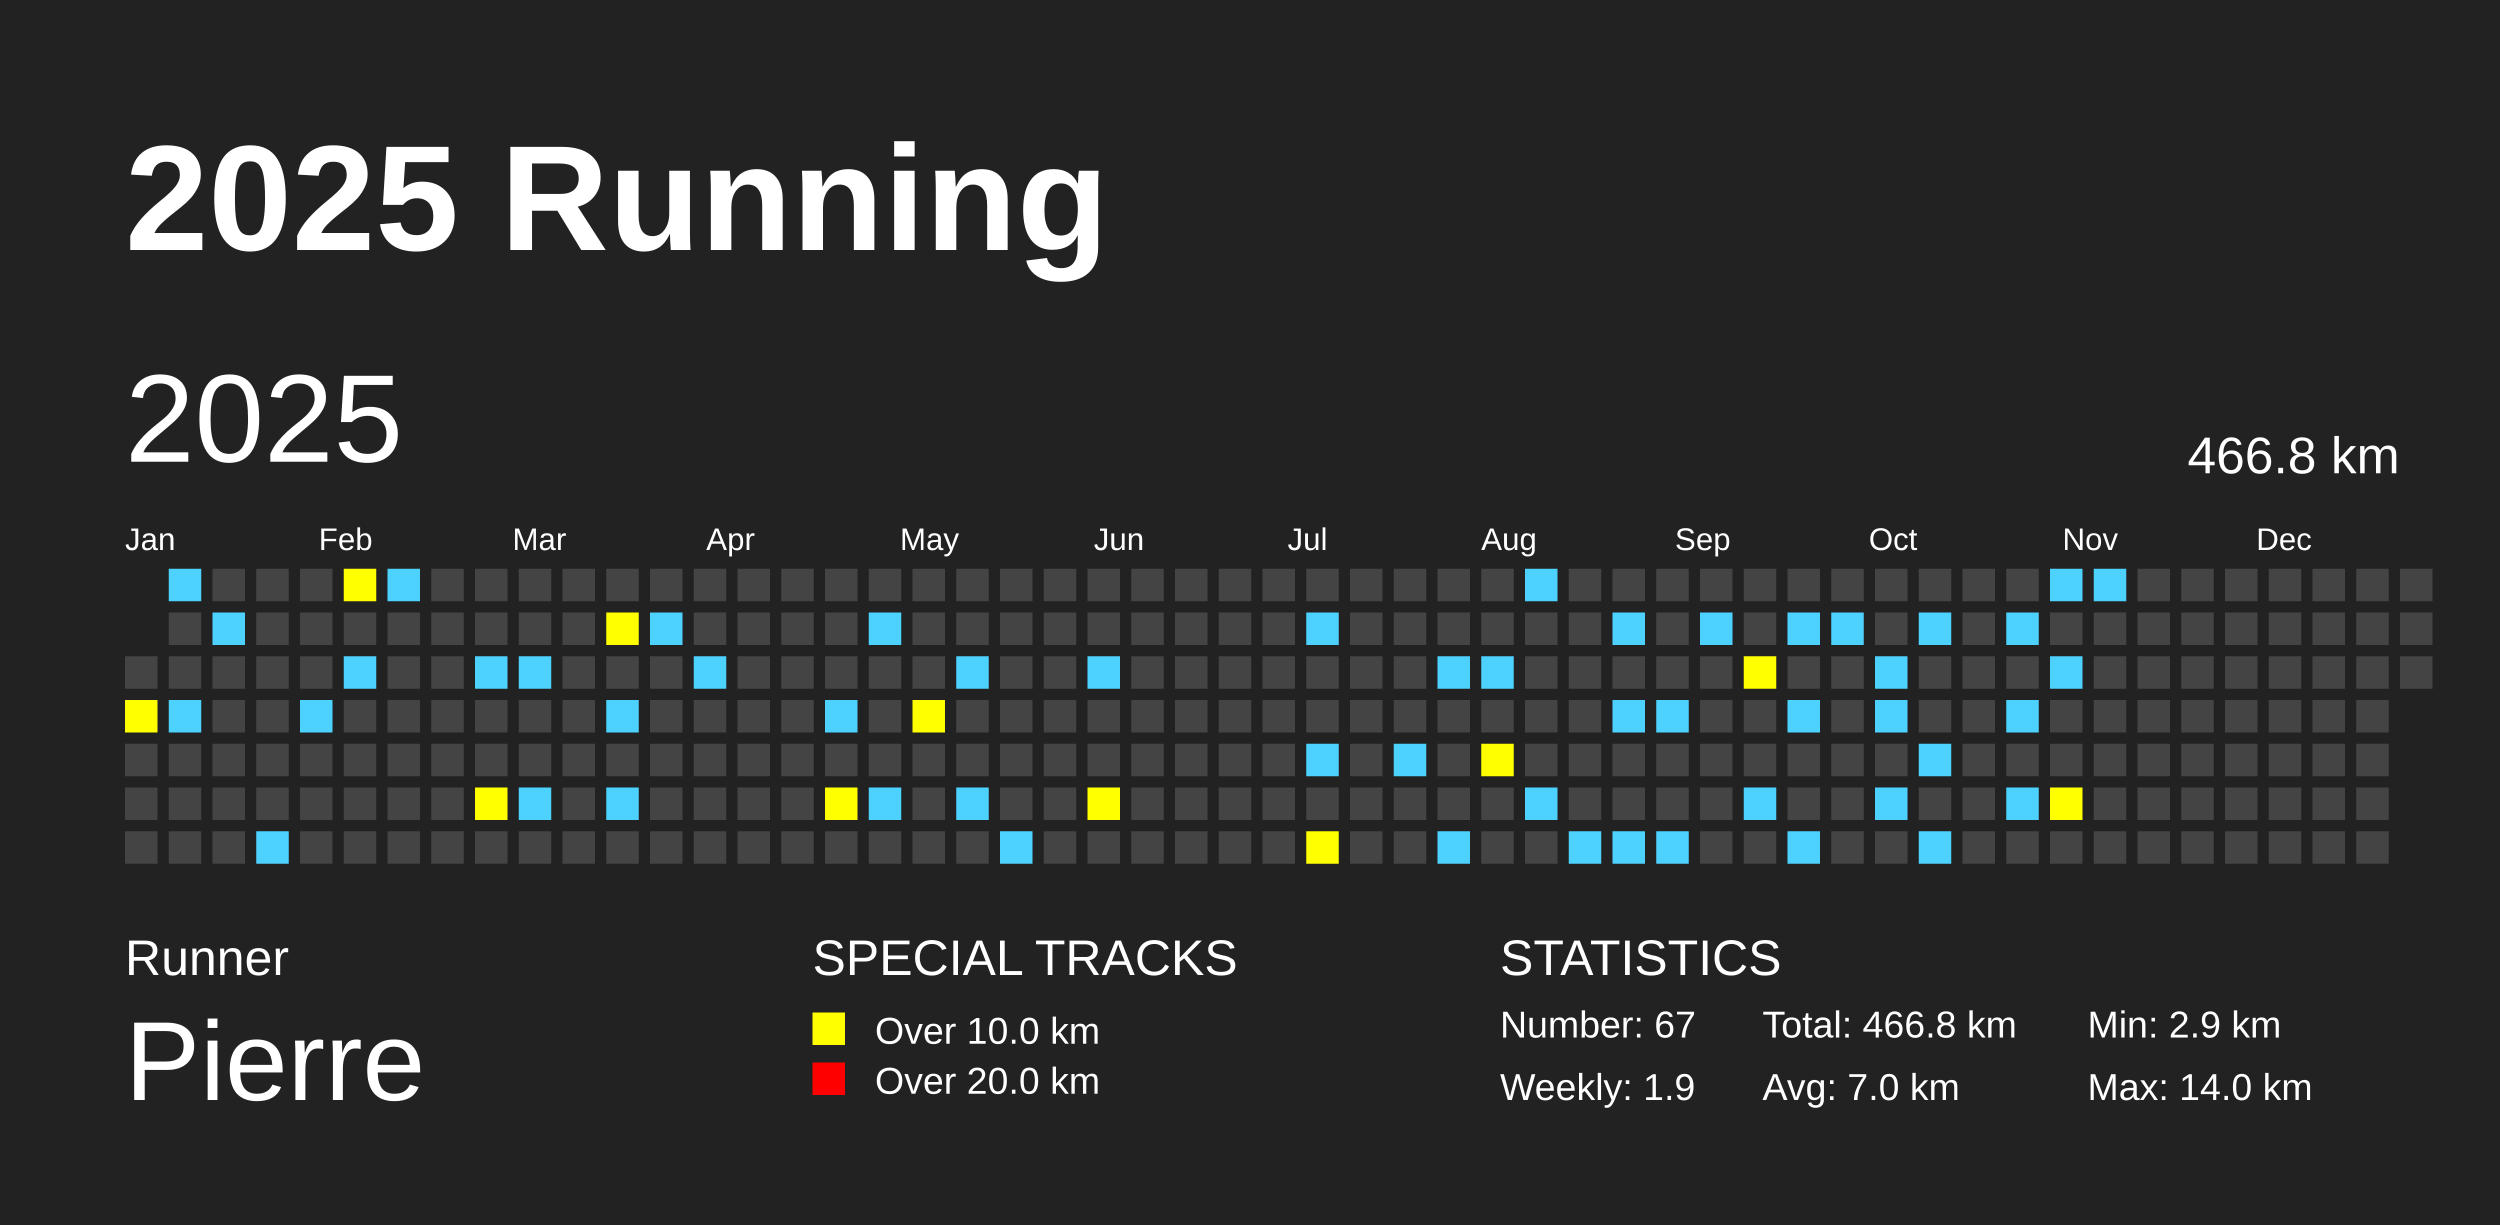
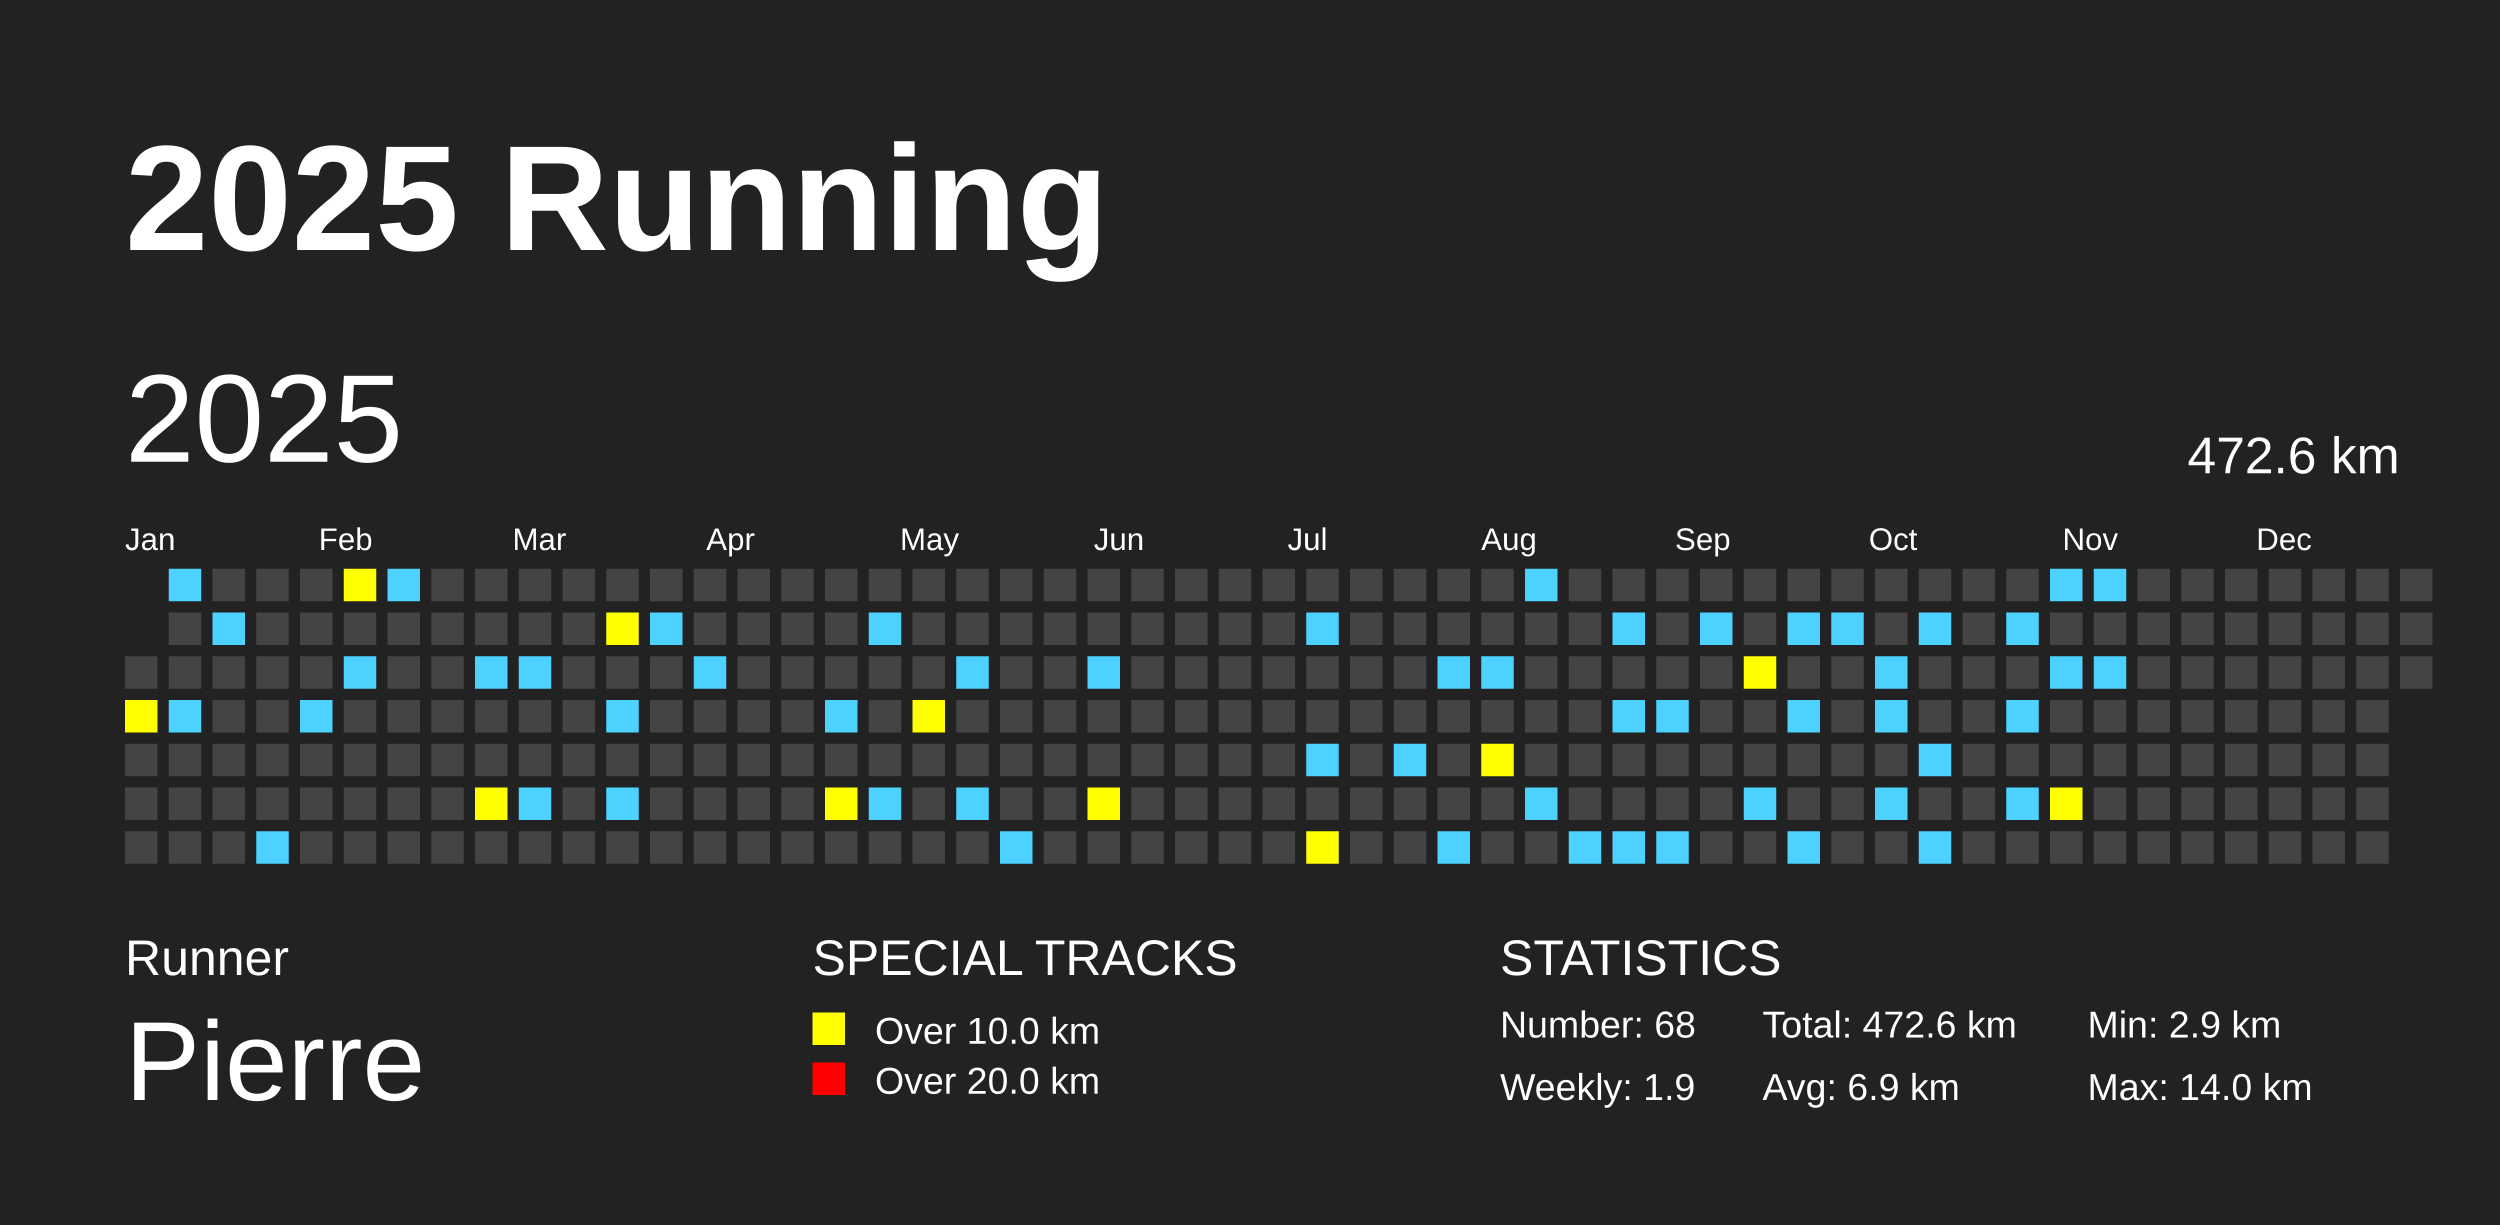
<svg xmlns="http://www.w3.org/2000/svg" baseProfile="full" height="98mm" version="1.1" viewBox="0,0,200,98" width="200mm">
  <defs />
  <rect fill="#222222" height="98" width="200" x="0" y="0" />
  <text fill="#FFFFFF" style="font-size:12px; font-family:Arial; font-weight:bold;" x="10" y="20">2025 Running</text>
  <text fill="#FFFFFF" style="font-size:4px; font-family:Arial" x="10" y="78">Runner</text>
  <text fill="#FFFFFF" style="font-size:9px; font-family:Arial" x="10" y="88">Pierre</text>
  <text fill="#FFFFFF" style="font-size:4px; font-family:Arial" x="65" y="78">SPECIAL TRACKS</text>
  <rect fill="yellow" height="2.6" width="2.6" x="65" y="81" />
  <text fill="#FFFFFF" style="font-size:3px; font-family:Arial" x="70" y="83.5">Over 10.0 km</text>
  <rect fill="red" height="2.6" width="2.6" x="65" y="85" />
  <text fill="#FFFFFF" style="font-size:3px; font-family:Arial" x="70" y="87.5">Over 20.0 km</text>
  <text fill="#FFFFFF" style="font-size:4px; font-family:Arial" x="120" y="78">STATISTICS</text>
-   <text fill="#FFFFFF" style="font-size:3px; font-family:Arial" x="120" y="83">Number: 67</text>
+   <text fill="#FFFFFF" style="font-size:3px; font-family:Arial" x="120" y="83">Number: 68</text>
  <text fill="#FFFFFF" style="font-size:3px; font-family:Arial" x="120" y="88">Weekly: 1.9</text>
-   <text fill="#FFFFFF" style="font-size:3px; font-family:Arial" x="141" y="83">Total: 466.8 km</text>
-   <text fill="#FFFFFF" style="font-size:3px; font-family:Arial" x="141" y="88">Avg: 7.0 km</text>
+   <text fill="#FFFFFF" style="font-size:3px; font-family:Arial" x="141" y="83">Total: 472.6 km</text>
+   <text fill="#FFFFFF" style="font-size:3px; font-family:Arial" x="141" y="88">Avg: 6.9 km</text>
  <text fill="#FFFFFF" style="font-size:3px; font-family:Arial" x="167" y="83">Min: 2.9 km</text>
  <text fill="#FFFFFF" style="font-size:3px; font-family:Arial" x="167" y="88">Max: 14.0 km</text>
  <text dominant-baseline="hanging" fill="#FFFFFF" style="font-size:10.0px; font-family:Arial;" x="10" y="30">2025</text>
-   <text dominant-baseline="hanging" fill="#FFFFFF" style="font-size:4.125px; font-family:Arial;" x="175" y="35">466.8 km</text>
+   <text dominant-baseline="hanging" fill="#FFFFFF" style="font-size:4.125px; font-family:Arial;" x="175" y="35">472.6 km</text>
  <text fill="#FFFFFF" style="font-size:2.5px; font-family:Arial" x="10.0" y="44">Jan</text>
  <text fill="#FFFFFF" style="font-size:2.5px; font-family:Arial" x="25.5" y="44">Feb</text>
  <text fill="#FFFFFF" style="font-size:2.5px; font-family:Arial" x="41.0" y="44">Mar</text>
  <text fill="#FFFFFF" style="font-size:2.5px; font-family:Arial" x="56.5" y="44">Apr</text>
  <text fill="#FFFFFF" style="font-size:2.5px; font-family:Arial" x="72.0" y="44">May</text>
  <text fill="#FFFFFF" style="font-size:2.5px; font-family:Arial" x="87.5" y="44">Jun</text>
  <text fill="#FFFFFF" style="font-size:2.5px; font-family:Arial" x="103.0" y="44">Jul</text>
  <text fill="#FFFFFF" style="font-size:2.5px; font-family:Arial" x="118.5" y="44">Aug</text>
  <text fill="#FFFFFF" style="font-size:2.5px; font-family:Arial" x="134.0" y="44">Sep</text>
  <text fill="#FFFFFF" style="font-size:2.5px; font-family:Arial" x="149.5" y="44">Oct</text>
  <text fill="#FFFFFF" style="font-size:2.5px; font-family:Arial" x="165.0" y="44">Nov</text>
  <text fill="#FFFFFF" style="font-size:2.5px; font-family:Arial" x="180.5" y="44">Dec</text>
  <rect fill="#444444" height="2.6" width="2.6" x="10.0" y="52.5" />
  <rect fill="yellow" height="2.6" width="2.6" x="10.0" y="56.0" />
  <rect fill="#444444" height="2.6" width="2.6" x="10.0" y="59.5" />
  <rect fill="#444444" height="2.6" width="2.6" x="10.0" y="63.0" />
  <rect fill="#444444" height="2.6" width="2.6" x="10.0" y="66.5" />
  <rect fill="#4DD2FF" height="2.6" width="2.6" x="13.5" y="45.5" />
  <rect fill="#444444" height="2.6" width="2.6" x="13.5" y="49.0" />
  <rect fill="#444444" height="2.6" width="2.6" x="13.5" y="52.5" />
  <rect fill="#4DD2FF" height="2.6" width="2.6" x="13.5" y="56.0" />
  <rect fill="#444444" height="2.6" width="2.6" x="13.5" y="59.5" />
  <rect fill="#444444" height="2.6" width="2.6" x="13.5" y="63.0" />
  <rect fill="#444444" height="2.6" width="2.6" x="13.5" y="66.5" />
  <rect fill="#444444" height="2.6" width="2.6" x="17.0" y="45.5" />
  <rect fill="#4DD2FF" height="2.6" width="2.6" x="17.0" y="49.0" />
  <rect fill="#444444" height="2.6" width="2.6" x="17.0" y="52.5" />
  <rect fill="#444444" height="2.6" width="2.6" x="17.0" y="56.0" />
  <rect fill="#444444" height="2.6" width="2.6" x="17.0" y="59.5" />
  <rect fill="#444444" height="2.6" width="2.6" x="17.0" y="63.0" />
  <rect fill="#444444" height="2.6" width="2.6" x="17.0" y="66.5" />
  <rect fill="#444444" height="2.6" width="2.6" x="20.5" y="45.5" />
  <rect fill="#444444" height="2.6" width="2.6" x="20.5" y="49.0" />
  <rect fill="#444444" height="2.6" width="2.6" x="20.5" y="52.5" />
  <rect fill="#444444" height="2.6" width="2.6" x="20.5" y="56.0" />
  <rect fill="#444444" height="2.6" width="2.6" x="20.5" y="59.5" />
  <rect fill="#444444" height="2.6" width="2.6" x="20.5" y="63.0" />
  <rect fill="#4DD2FF" height="2.6" width="2.6" x="20.5" y="66.5" />
  <rect fill="#444444" height="2.6" width="2.6" x="24.0" y="45.5" />
  <rect fill="#444444" height="2.6" width="2.6" x="24.0" y="49.0" />
  <rect fill="#444444" height="2.6" width="2.6" x="24.0" y="52.5" />
  <rect fill="#4DD2FF" height="2.6" width="2.6" x="24.0" y="56.0" />
  <rect fill="#444444" height="2.6" width="2.6" x="24.0" y="59.5" />
  <rect fill="#444444" height="2.6" width="2.6" x="24.0" y="63.0" />
  <rect fill="#444444" height="2.6" width="2.6" x="24.0" y="66.5" />
  <rect fill="yellow" height="2.6" width="2.6" x="27.5" y="45.5" />
  <rect fill="#444444" height="2.6" width="2.6" x="27.5" y="49.0" />
  <rect fill="#4DD2FF" height="2.6" width="2.6" x="27.5" y="52.5" />
  <rect fill="#444444" height="2.6" width="2.6" x="27.5" y="56.0" />
  <rect fill="#444444" height="2.6" width="2.6" x="27.5" y="59.5" />
  <rect fill="#444444" height="2.6" width="2.6" x="27.5" y="63.0" />
  <rect fill="#444444" height="2.6" width="2.6" x="27.5" y="66.5" />
  <rect fill="#4DD2FF" height="2.6" width="2.6" x="31.0" y="45.5" />
  <rect fill="#444444" height="2.6" width="2.6" x="31.0" y="49.0" />
  <rect fill="#444444" height="2.6" width="2.6" x="31.0" y="52.5" />
  <rect fill="#444444" height="2.6" width="2.6" x="31.0" y="56.0" />
  <rect fill="#444444" height="2.6" width="2.6" x="31.0" y="59.5" />
  <rect fill="#444444" height="2.6" width="2.6" x="31.0" y="63.0" />
  <rect fill="#444444" height="2.6" width="2.6" x="31.0" y="66.5" />
  <rect fill="#444444" height="2.6" width="2.6" x="34.5" y="45.5" />
  <rect fill="#444444" height="2.6" width="2.6" x="34.5" y="49.0" />
  <rect fill="#444444" height="2.6" width="2.6" x="34.5" y="52.5" />
  <rect fill="#444444" height="2.6" width="2.6" x="34.5" y="56.0" />
  <rect fill="#444444" height="2.6" width="2.6" x="34.5" y="59.5" />
  <rect fill="#444444" height="2.6" width="2.6" x="34.5" y="63.0" />
  <rect fill="#444444" height="2.6" width="2.6" x="34.5" y="66.5" />
  <rect fill="#444444" height="2.6" width="2.6" x="38.0" y="45.5" />
  <rect fill="#444444" height="2.6" width="2.6" x="38.0" y="49.0" />
  <rect fill="#4DD2FF" height="2.6" width="2.6" x="38.0" y="52.5" />
  <rect fill="#444444" height="2.6" width="2.6" x="38.0" y="56.0" />
  <rect fill="#444444" height="2.6" width="2.6" x="38.0" y="59.5" />
  <rect fill="yellow" height="2.6" width="2.6" x="38.0" y="63.0" />
  <rect fill="#444444" height="2.6" width="2.6" x="38.0" y="66.5" />
  <rect fill="#444444" height="2.6" width="2.6" x="41.5" y="45.5" />
  <rect fill="#444444" height="2.6" width="2.6" x="41.5" y="49.0" />
  <rect fill="#4DD2FF" height="2.6" width="2.6" x="41.5" y="52.5" />
  <rect fill="#444444" height="2.6" width="2.6" x="41.5" y="56.0" />
  <rect fill="#444444" height="2.6" width="2.6" x="41.5" y="59.5" />
  <rect fill="#4DD2FF" height="2.6" width="2.6" x="41.5" y="63.0" />
  <rect fill="#444444" height="2.6" width="2.6" x="41.5" y="66.5" />
  <rect fill="#444444" height="2.6" width="2.6" x="45.0" y="45.5" />
  <rect fill="#444444" height="2.6" width="2.6" x="45.0" y="49.0" />
  <rect fill="#444444" height="2.6" width="2.6" x="45.0" y="52.5" />
  <rect fill="#444444" height="2.6" width="2.6" x="45.0" y="56.0" />
  <rect fill="#444444" height="2.6" width="2.6" x="45.0" y="59.5" />
  <rect fill="#444444" height="2.6" width="2.6" x="45.0" y="63.0" />
  <rect fill="#444444" height="2.6" width="2.6" x="45.0" y="66.5" />
  <rect fill="#444444" height="2.6" width="2.6" x="48.5" y="45.5" />
  <rect fill="yellow" height="2.6" width="2.6" x="48.5" y="49.0" />
  <rect fill="#444444" height="2.6" width="2.6" x="48.5" y="52.5" />
  <rect fill="#4DD2FF" height="2.6" width="2.6" x="48.5" y="56.0" />
  <rect fill="#444444" height="2.6" width="2.6" x="48.5" y="59.5" />
  <rect fill="#4DD2FF" height="2.6" width="2.6" x="48.5" y="63.0" />
  <rect fill="#444444" height="2.6" width="2.6" x="48.5" y="66.5" />
  <rect fill="#444444" height="2.6" width="2.6" x="52.0" y="45.5" />
  <rect fill="#4DD2FF" height="2.6" width="2.6" x="52.0" y="49.0" />
  <rect fill="#444444" height="2.6" width="2.6" x="52.0" y="52.5" />
  <rect fill="#444444" height="2.6" width="2.6" x="52.0" y="56.0" />
  <rect fill="#444444" height="2.6" width="2.6" x="52.0" y="59.5" />
  <rect fill="#444444" height="2.6" width="2.6" x="52.0" y="63.0" />
  <rect fill="#444444" height="2.6" width="2.6" x="52.0" y="66.5" />
  <rect fill="#444444" height="2.6" width="2.6" x="55.5" y="45.5" />
  <rect fill="#444444" height="2.6" width="2.6" x="55.5" y="49.0" />
  <rect fill="#4DD2FF" height="2.6" width="2.6" x="55.5" y="52.5" />
  <rect fill="#444444" height="2.6" width="2.6" x="55.5" y="56.0" />
  <rect fill="#444444" height="2.6" width="2.6" x="55.5" y="59.5" />
  <rect fill="#444444" height="2.6" width="2.6" x="55.5" y="63.0" />
  <rect fill="#444444" height="2.6" width="2.6" x="55.5" y="66.5" />
  <rect fill="#444444" height="2.6" width="2.6" x="59.0" y="45.5" />
  <rect fill="#444444" height="2.6" width="2.6" x="59.0" y="49.0" />
  <rect fill="#444444" height="2.6" width="2.6" x="59.0" y="52.5" />
  <rect fill="#444444" height="2.6" width="2.6" x="59.0" y="56.0" />
  <rect fill="#444444" height="2.6" width="2.6" x="59.0" y="59.5" />
  <rect fill="#444444" height="2.6" width="2.6" x="59.0" y="63.0" />
  <rect fill="#444444" height="2.6" width="2.6" x="59.0" y="66.5" />
  <rect fill="#444444" height="2.6" width="2.6" x="62.5" y="45.5" />
  <rect fill="#444444" height="2.6" width="2.6" x="62.5" y="49.0" />
  <rect fill="#444444" height="2.6" width="2.6" x="62.5" y="52.5" />
  <rect fill="#444444" height="2.6" width="2.6" x="62.5" y="56.0" />
  <rect fill="#444444" height="2.6" width="2.6" x="62.5" y="59.5" />
  <rect fill="#444444" height="2.6" width="2.6" x="62.5" y="63.0" />
  <rect fill="#444444" height="2.6" width="2.6" x="62.5" y="66.5" />
  <rect fill="#444444" height="2.6" width="2.6" x="66.0" y="45.5" />
  <rect fill="#444444" height="2.6" width="2.6" x="66.0" y="49.0" />
  <rect fill="#444444" height="2.6" width="2.6" x="66.0" y="52.5" />
  <rect fill="#4DD2FF" height="2.6" width="2.6" x="66.0" y="56.0" />
  <rect fill="#444444" height="2.6" width="2.6" x="66.0" y="59.5" />
  <rect fill="yellow" height="2.6" width="2.6" x="66.0" y="63.0" />
  <rect fill="#444444" height="2.6" width="2.6" x="66.0" y="66.5" />
  <rect fill="#444444" height="2.6" width="2.6" x="69.5" y="45.5" />
  <rect fill="#4DD2FF" height="2.6" width="2.6" x="69.5" y="49.0" />
  <rect fill="#444444" height="2.6" width="2.6" x="69.5" y="52.5" />
  <rect fill="#444444" height="2.6" width="2.6" x="69.5" y="56.0" />
  <rect fill="#444444" height="2.6" width="2.6" x="69.5" y="59.5" />
  <rect fill="#4DD2FF" height="2.6" width="2.6" x="69.5" y="63.0" />
  <rect fill="#444444" height="2.6" width="2.6" x="69.5" y="66.5" />
  <rect fill="#444444" height="2.6" width="2.6" x="73.0" y="45.5" />
  <rect fill="#444444" height="2.6" width="2.6" x="73.0" y="49.0" />
  <rect fill="#444444" height="2.6" width="2.6" x="73.0" y="52.5" />
  <rect fill="yellow" height="2.6" width="2.6" x="73.0" y="56.0" />
  <rect fill="#444444" height="2.6" width="2.6" x="73.0" y="59.5" />
  <rect fill="#444444" height="2.6" width="2.6" x="73.0" y="63.0" />
  <rect fill="#444444" height="2.6" width="2.6" x="73.0" y="66.5" />
  <rect fill="#444444" height="2.6" width="2.6" x="76.5" y="45.5" />
  <rect fill="#444444" height="2.6" width="2.6" x="76.5" y="49.0" />
  <rect fill="#4DD2FF" height="2.6" width="2.6" x="76.5" y="52.5" />
  <rect fill="#444444" height="2.6" width="2.6" x="76.5" y="56.0" />
  <rect fill="#444444" height="2.6" width="2.6" x="76.5" y="59.5" />
  <rect fill="#4DD2FF" height="2.6" width="2.6" x="76.5" y="63.0" />
  <rect fill="#444444" height="2.6" width="2.6" x="76.5" y="66.5" />
  <rect fill="#444444" height="2.6" width="2.6" x="80.0" y="45.5" />
  <rect fill="#444444" height="2.6" width="2.6" x="80.0" y="49.0" />
  <rect fill="#444444" height="2.6" width="2.6" x="80.0" y="52.5" />
  <rect fill="#444444" height="2.6" width="2.6" x="80.0" y="56.0" />
  <rect fill="#444444" height="2.6" width="2.6" x="80.0" y="59.5" />
  <rect fill="#444444" height="2.6" width="2.6" x="80.0" y="63.0" />
  <rect fill="#4DD2FF" height="2.6" width="2.6" x="80.0" y="66.5" />
  <rect fill="#444444" height="2.6" width="2.6" x="83.5" y="45.5" />
  <rect fill="#444444" height="2.6" width="2.6" x="83.5" y="49.0" />
  <rect fill="#444444" height="2.6" width="2.6" x="83.5" y="52.5" />
  <rect fill="#444444" height="2.6" width="2.6" x="83.5" y="56.0" />
  <rect fill="#444444" height="2.6" width="2.6" x="83.5" y="59.5" />
  <rect fill="#444444" height="2.6" width="2.6" x="83.5" y="63.0" />
  <rect fill="#444444" height="2.6" width="2.6" x="83.5" y="66.5" />
  <rect fill="#444444" height="2.6" width="2.6" x="87.0" y="45.5" />
  <rect fill="#444444" height="2.6" width="2.6" x="87.0" y="49.0" />
  <rect fill="#4DD2FF" height="2.6" width="2.6" x="87.0" y="52.5" />
  <rect fill="#444444" height="2.6" width="2.6" x="87.0" y="56.0" />
  <rect fill="#444444" height="2.6" width="2.6" x="87.0" y="59.5" />
  <rect fill="yellow" height="2.6" width="2.6" x="87.0" y="63.0" />
  <rect fill="#444444" height="2.6" width="2.6" x="87.0" y="66.5" />
  <rect fill="#444444" height="2.6" width="2.6" x="90.5" y="45.5" />
  <rect fill="#444444" height="2.6" width="2.6" x="90.5" y="49.0" />
  <rect fill="#444444" height="2.6" width="2.6" x="90.5" y="52.5" />
  <rect fill="#444444" height="2.6" width="2.6" x="90.5" y="56.0" />
  <rect fill="#444444" height="2.6" width="2.6" x="90.5" y="59.5" />
  <rect fill="#444444" height="2.6" width="2.6" x="90.5" y="63.0" />
  <rect fill="#444444" height="2.6" width="2.6" x="90.5" y="66.5" />
  <rect fill="#444444" height="2.6" width="2.6" x="94.0" y="45.5" />
  <rect fill="#444444" height="2.6" width="2.6" x="94.0" y="49.0" />
  <rect fill="#444444" height="2.6" width="2.6" x="94.0" y="52.5" />
  <rect fill="#444444" height="2.6" width="2.6" x="94.0" y="56.0" />
  <rect fill="#444444" height="2.6" width="2.6" x="94.0" y="59.5" />
  <rect fill="#444444" height="2.6" width="2.6" x="94.0" y="63.0" />
  <rect fill="#444444" height="2.6" width="2.6" x="94.0" y="66.5" />
  <rect fill="#444444" height="2.6" width="2.6" x="97.5" y="45.5" />
  <rect fill="#444444" height="2.6" width="2.6" x="97.5" y="49.0" />
  <rect fill="#444444" height="2.6" width="2.6" x="97.5" y="52.5" />
  <rect fill="#444444" height="2.6" width="2.6" x="97.5" y="56.0" />
  <rect fill="#444444" height="2.6" width="2.6" x="97.5" y="59.5" />
  <rect fill="#444444" height="2.6" width="2.6" x="97.5" y="63.0" />
  <rect fill="#444444" height="2.6" width="2.6" x="97.5" y="66.5" />
  <rect fill="#444444" height="2.6" width="2.6" x="101.0" y="45.5" />
  <rect fill="#444444" height="2.6" width="2.6" x="101.0" y="49.0" />
  <rect fill="#444444" height="2.6" width="2.6" x="101.0" y="52.5" />
  <rect fill="#444444" height="2.6" width="2.6" x="101.0" y="56.0" />
  <rect fill="#444444" height="2.6" width="2.6" x="101.0" y="59.5" />
  <rect fill="#444444" height="2.6" width="2.6" x="101.0" y="63.0" />
  <rect fill="#444444" height="2.6" width="2.6" x="101.0" y="66.5" />
  <rect fill="#444444" height="2.6" width="2.6" x="104.5" y="45.5" />
  <rect fill="#4DD2FF" height="2.6" width="2.6" x="104.5" y="49.0" />
  <rect fill="#444444" height="2.6" width="2.6" x="104.5" y="52.5" />
  <rect fill="#444444" height="2.6" width="2.6" x="104.5" y="56.0" />
  <rect fill="#4DD2FF" height="2.6" width="2.6" x="104.5" y="59.5" />
  <rect fill="#444444" height="2.6" width="2.6" x="104.5" y="63.0" />
  <rect fill="yellow" height="2.6" width="2.6" x="104.5" y="66.5" />
  <rect fill="#444444" height="2.6" width="2.6" x="108.0" y="45.5" />
  <rect fill="#444444" height="2.6" width="2.6" x="108.0" y="49.0" />
  <rect fill="#444444" height="2.6" width="2.6" x="108.0" y="52.5" />
  <rect fill="#444444" height="2.6" width="2.6" x="108.0" y="56.0" />
  <rect fill="#444444" height="2.6" width="2.6" x="108.0" y="59.5" />
  <rect fill="#444444" height="2.6" width="2.6" x="108.0" y="63.0" />
  <rect fill="#444444" height="2.6" width="2.6" x="108.0" y="66.5" />
  <rect fill="#444444" height="2.6" width="2.6" x="111.5" y="45.5" />
  <rect fill="#444444" height="2.6" width="2.6" x="111.5" y="49.0" />
  <rect fill="#444444" height="2.6" width="2.6" x="111.5" y="52.5" />
  <rect fill="#444444" height="2.6" width="2.6" x="111.5" y="56.0" />
  <rect fill="#4DD2FF" height="2.6" width="2.6" x="111.5" y="59.5" />
  <rect fill="#444444" height="2.6" width="2.6" x="111.5" y="63.0" />
  <rect fill="#444444" height="2.6" width="2.6" x="111.5" y="66.5" />
  <rect fill="#444444" height="2.6" width="2.6" x="115.0" y="45.5" />
  <rect fill="#444444" height="2.6" width="2.6" x="115.0" y="49.0" />
  <rect fill="#4DD2FF" height="2.6" width="2.6" x="115.0" y="52.5" />
  <rect fill="#444444" height="2.6" width="2.6" x="115.0" y="56.0" />
  <rect fill="#444444" height="2.6" width="2.6" x="115.0" y="59.5" />
  <rect fill="#444444" height="2.6" width="2.6" x="115.0" y="63.0" />
  <rect fill="#4DD2FF" height="2.6" width="2.6" x="115.0" y="66.5" />
  <rect fill="#444444" height="2.6" width="2.6" x="118.5" y="45.5" />
  <rect fill="#444444" height="2.6" width="2.6" x="118.5" y="49.0" />
  <rect fill="#4DD2FF" height="2.6" width="2.6" x="118.5" y="52.5" />
  <rect fill="#444444" height="2.6" width="2.6" x="118.5" y="56.0" />
  <rect fill="yellow" height="2.6" width="2.6" x="118.5" y="59.5" />
  <rect fill="#444444" height="2.6" width="2.6" x="118.5" y="63.0" />
  <rect fill="#444444" height="2.6" width="2.6" x="118.5" y="66.5" />
  <rect fill="#4DD2FF" height="2.6" width="2.6" x="122.0" y="45.5" />
  <rect fill="#444444" height="2.6" width="2.6" x="122.0" y="49.0" />
  <rect fill="#444444" height="2.6" width="2.6" x="122.0" y="52.5" />
  <rect fill="#444444" height="2.6" width="2.6" x="122.0" y="56.0" />
  <rect fill="#444444" height="2.6" width="2.6" x="122.0" y="59.5" />
  <rect fill="#4DD2FF" height="2.6" width="2.6" x="122.0" y="63.0" />
  <rect fill="#444444" height="2.6" width="2.6" x="122.0" y="66.5" />
  <rect fill="#444444" height="2.6" width="2.6" x="125.5" y="45.5" />
  <rect fill="#444444" height="2.6" width="2.6" x="125.5" y="49.0" />
  <rect fill="#444444" height="2.6" width="2.6" x="125.5" y="52.5" />
  <rect fill="#444444" height="2.6" width="2.6" x="125.5" y="56.0" />
  <rect fill="#444444" height="2.6" width="2.6" x="125.5" y="59.5" />
  <rect fill="#444444" height="2.6" width="2.6" x="125.5" y="63.0" />
  <rect fill="#4DD2FF" height="2.6" width="2.6" x="125.5" y="66.5" />
  <rect fill="#444444" height="2.6" width="2.6" x="129.0" y="45.5" />
  <rect fill="#4DD2FF" height="2.6" width="2.6" x="129.0" y="49.0" />
  <rect fill="#444444" height="2.6" width="2.6" x="129.0" y="52.5" />
  <rect fill="#4DD2FF" height="2.6" width="2.6" x="129.0" y="56.0" />
  <rect fill="#444444" height="2.6" width="2.6" x="129.0" y="59.5" />
  <rect fill="#444444" height="2.6" width="2.6" x="129.0" y="63.0" />
  <rect fill="#4DD2FF" height="2.6" width="2.6" x="129.0" y="66.5" />
  <rect fill="#444444" height="2.6" width="2.6" x="132.5" y="45.5" />
  <rect fill="#444444" height="2.6" width="2.6" x="132.5" y="49.0" />
  <rect fill="#444444" height="2.6" width="2.6" x="132.5" y="52.5" />
  <rect fill="#4DD2FF" height="2.6" width="2.6" x="132.5" y="56.0" />
  <rect fill="#444444" height="2.6" width="2.6" x="132.5" y="59.5" />
  <rect fill="#444444" height="2.6" width="2.6" x="132.5" y="63.0" />
  <rect fill="#4DD2FF" height="2.6" width="2.6" x="132.5" y="66.5" />
  <rect fill="#444444" height="2.6" width="2.6" x="136.0" y="45.5" />
  <rect fill="#4DD2FF" height="2.6" width="2.6" x="136.0" y="49.0" />
  <rect fill="#444444" height="2.6" width="2.6" x="136.0" y="52.5" />
  <rect fill="#444444" height="2.6" width="2.6" x="136.0" y="56.0" />
  <rect fill="#444444" height="2.6" width="2.6" x="136.0" y="59.5" />
  <rect fill="#444444" height="2.6" width="2.6" x="136.0" y="63.0" />
  <rect fill="#444444" height="2.6" width="2.6" x="136.0" y="66.5" />
  <rect fill="#444444" height="2.6" width="2.6" x="139.5" y="45.5" />
  <rect fill="#444444" height="2.6" width="2.6" x="139.5" y="49.0" />
  <rect fill="yellow" height="2.6" width="2.6" x="139.5" y="52.5" />
  <rect fill="#444444" height="2.6" width="2.6" x="139.5" y="56.0" />
  <rect fill="#444444" height="2.6" width="2.6" x="139.5" y="59.5" />
  <rect fill="#4DD2FF" height="2.6" width="2.6" x="139.5" y="63.0" />
  <rect fill="#444444" height="2.6" width="2.6" x="139.5" y="66.5" />
  <rect fill="#444444" height="2.6" width="2.6" x="143.0" y="45.5" />
  <rect fill="#4DD2FF" height="2.6" width="2.6" x="143.0" y="49.0" />
  <rect fill="#444444" height="2.6" width="2.6" x="143.0" y="52.5" />
  <rect fill="#4DD2FF" height="2.6" width="2.6" x="143.0" y="56.0" />
  <rect fill="#444444" height="2.6" width="2.6" x="143.0" y="59.5" />
  <rect fill="#444444" height="2.6" width="2.6" x="143.0" y="63.0" />
  <rect fill="#4DD2FF" height="2.6" width="2.6" x="143.0" y="66.5" />
  <rect fill="#444444" height="2.6" width="2.6" x="146.5" y="45.5" />
  <rect fill="#4DD2FF" height="2.6" width="2.6" x="146.5" y="49.0" />
  <rect fill="#444444" height="2.6" width="2.6" x="146.5" y="52.5" />
  <rect fill="#444444" height="2.6" width="2.6" x="146.5" y="56.0" />
  <rect fill="#444444" height="2.6" width="2.6" x="146.5" y="59.5" />
  <rect fill="#444444" height="2.6" width="2.6" x="146.5" y="63.0" />
  <rect fill="#444444" height="2.6" width="2.6" x="146.5" y="66.5" />
  <rect fill="#444444" height="2.6" width="2.6" x="150.0" y="45.5" />
  <rect fill="#444444" height="2.6" width="2.6" x="150.0" y="49.0" />
  <rect fill="#4DD2FF" height="2.6" width="2.6" x="150.0" y="52.5" />
  <rect fill="#4DD2FF" height="2.6" width="2.6" x="150.0" y="56.0" />
  <rect fill="#444444" height="2.6" width="2.6" x="150.0" y="59.5" />
  <rect fill="#4DD2FF" height="2.6" width="2.6" x="150.0" y="63.0" />
  <rect fill="#444444" height="2.6" width="2.6" x="150.0" y="66.5" />
  <rect fill="#444444" height="2.6" width="2.6" x="153.5" y="45.5" />
  <rect fill="#4DD2FF" height="2.6" width="2.6" x="153.5" y="49.0" />
  <rect fill="#444444" height="2.6" width="2.6" x="153.5" y="52.5" />
  <rect fill="#444444" height="2.6" width="2.6" x="153.5" y="56.0" />
  <rect fill="#4DD2FF" height="2.6" width="2.6" x="153.5" y="59.5" />
  <rect fill="#444444" height="2.6" width="2.6" x="153.5" y="63.0" />
  <rect fill="#4DD2FF" height="2.6" width="2.6" x="153.5" y="66.5" />
  <rect fill="#444444" height="2.6" width="2.6" x="157.0" y="45.5" />
  <rect fill="#444444" height="2.6" width="2.6" x="157.0" y="49.0" />
  <rect fill="#444444" height="2.6" width="2.6" x="157.0" y="52.5" />
  <rect fill="#444444" height="2.6" width="2.6" x="157.0" y="56.0" />
  <rect fill="#444444" height="2.6" width="2.6" x="157.0" y="59.5" />
  <rect fill="#444444" height="2.6" width="2.6" x="157.0" y="63.0" />
  <rect fill="#444444" height="2.6" width="2.6" x="157.0" y="66.5" />
  <rect fill="#444444" height="2.6" width="2.6" x="160.5" y="45.5" />
  <rect fill="#4DD2FF" height="2.6" width="2.6" x="160.5" y="49.0" />
  <rect fill="#444444" height="2.6" width="2.6" x="160.5" y="52.5" />
  <rect fill="#4DD2FF" height="2.6" width="2.6" x="160.5" y="56.0" />
  <rect fill="#444444" height="2.6" width="2.6" x="160.5" y="59.5" />
  <rect fill="#4DD2FF" height="2.6" width="2.6" x="160.5" y="63.0" />
  <rect fill="#444444" height="2.6" width="2.6" x="160.5" y="66.5" />
  <rect fill="#4DD2FF" height="2.6" width="2.6" x="164.0" y="45.5" />
  <rect fill="#444444" height="2.6" width="2.6" x="164.0" y="49.0" />
  <rect fill="#4DD2FF" height="2.6" width="2.6" x="164.0" y="52.5" />
  <rect fill="#444444" height="2.6" width="2.6" x="164.0" y="56.0" />
  <rect fill="#444444" height="2.6" width="2.6" x="164.0" y="59.5" />
  <rect fill="yellow" height="2.6" width="2.6" x="164.0" y="63.0" />
  <rect fill="#444444" height="2.6" width="2.6" x="164.0" y="66.5" />
  <rect fill="#4DD2FF" height="2.6" width="2.6" x="167.5" y="45.5" />
  <rect fill="#444444" height="2.6" width="2.6" x="167.5" y="49.0" />
-   <rect fill="#444444" height="2.6" width="2.6" x="167.5" y="52.5" />
+   <rect fill="#4DD2FF" height="2.6" width="2.6" x="167.5" y="52.5" />
  <rect fill="#444444" height="2.6" width="2.6" x="167.5" y="56.0" />
  <rect fill="#444444" height="2.6" width="2.6" x="167.5" y="59.5" />
  <rect fill="#444444" height="2.6" width="2.6" x="167.5" y="63.0" />
  <rect fill="#444444" height="2.6" width="2.6" x="167.5" y="66.5" />
  <rect fill="#444444" height="2.6" width="2.6" x="171.0" y="45.5" />
  <rect fill="#444444" height="2.6" width="2.6" x="171.0" y="49.0" />
  <rect fill="#444444" height="2.6" width="2.6" x="171.0" y="52.5" />
  <rect fill="#444444" height="2.6" width="2.6" x="171.0" y="56.0" />
  <rect fill="#444444" height="2.6" width="2.6" x="171.0" y="59.5" />
  <rect fill="#444444" height="2.6" width="2.6" x="171.0" y="63.0" />
  <rect fill="#444444" height="2.6" width="2.6" x="171.0" y="66.5" />
  <rect fill="#444444" height="2.6" width="2.6" x="174.5" y="45.5" />
  <rect fill="#444444" height="2.6" width="2.6" x="174.5" y="49.0" />
  <rect fill="#444444" height="2.6" width="2.6" x="174.5" y="52.5" />
  <rect fill="#444444" height="2.6" width="2.6" x="174.5" y="56.0" />
  <rect fill="#444444" height="2.6" width="2.6" x="174.5" y="59.5" />
  <rect fill="#444444" height="2.6" width="2.6" x="174.5" y="63.0" />
  <rect fill="#444444" height="2.6" width="2.6" x="174.5" y="66.5" />
  <rect fill="#444444" height="2.6" width="2.6" x="178.0" y="45.5" />
  <rect fill="#444444" height="2.6" width="2.6" x="178.0" y="49.0" />
  <rect fill="#444444" height="2.6" width="2.6" x="178.0" y="52.5" />
  <rect fill="#444444" height="2.6" width="2.6" x="178.0" y="56.0" />
  <rect fill="#444444" height="2.6" width="2.6" x="178.0" y="59.5" />
  <rect fill="#444444" height="2.6" width="2.6" x="178.0" y="63.0" />
  <rect fill="#444444" height="2.6" width="2.6" x="178.0" y="66.5" />
  <rect fill="#444444" height="2.6" width="2.6" x="181.5" y="45.5" />
  <rect fill="#444444" height="2.6" width="2.6" x="181.5" y="49.0" />
  <rect fill="#444444" height="2.6" width="2.6" x="181.5" y="52.5" />
  <rect fill="#444444" height="2.6" width="2.6" x="181.5" y="56.0" />
  <rect fill="#444444" height="2.6" width="2.6" x="181.5" y="59.5" />
  <rect fill="#444444" height="2.6" width="2.6" x="181.5" y="63.0" />
  <rect fill="#444444" height="2.6" width="2.6" x="181.5" y="66.5" />
  <rect fill="#444444" height="2.6" width="2.6" x="185.0" y="45.5" />
  <rect fill="#444444" height="2.6" width="2.6" x="185.0" y="49.0" />
  <rect fill="#444444" height="2.6" width="2.6" x="185.0" y="52.5" />
  <rect fill="#444444" height="2.6" width="2.6" x="185.0" y="56.0" />
  <rect fill="#444444" height="2.6" width="2.6" x="185.0" y="59.5" />
  <rect fill="#444444" height="2.6" width="2.6" x="185.0" y="63.0" />
  <rect fill="#444444" height="2.6" width="2.6" x="185.0" y="66.5" />
  <rect fill="#444444" height="2.6" width="2.6" x="188.5" y="45.5" />
  <rect fill="#444444" height="2.6" width="2.6" x="188.5" y="49.0" />
  <rect fill="#444444" height="2.6" width="2.6" x="188.5" y="52.5" />
  <rect fill="#444444" height="2.6" width="2.6" x="188.5" y="56.0" />
  <rect fill="#444444" height="2.6" width="2.6" x="188.5" y="59.5" />
  <rect fill="#444444" height="2.6" width="2.6" x="188.5" y="63.0" />
  <rect fill="#444444" height="2.6" width="2.6" x="188.5" y="66.5" />
  <rect fill="#444444" height="2.6" width="2.6" x="192.0" y="45.5" />
  <rect fill="#444444" height="2.6" width="2.6" x="192.0" y="49.0" />
  <rect fill="#444444" height="2.6" width="2.6" x="192.0" y="52.5" />
</svg>
